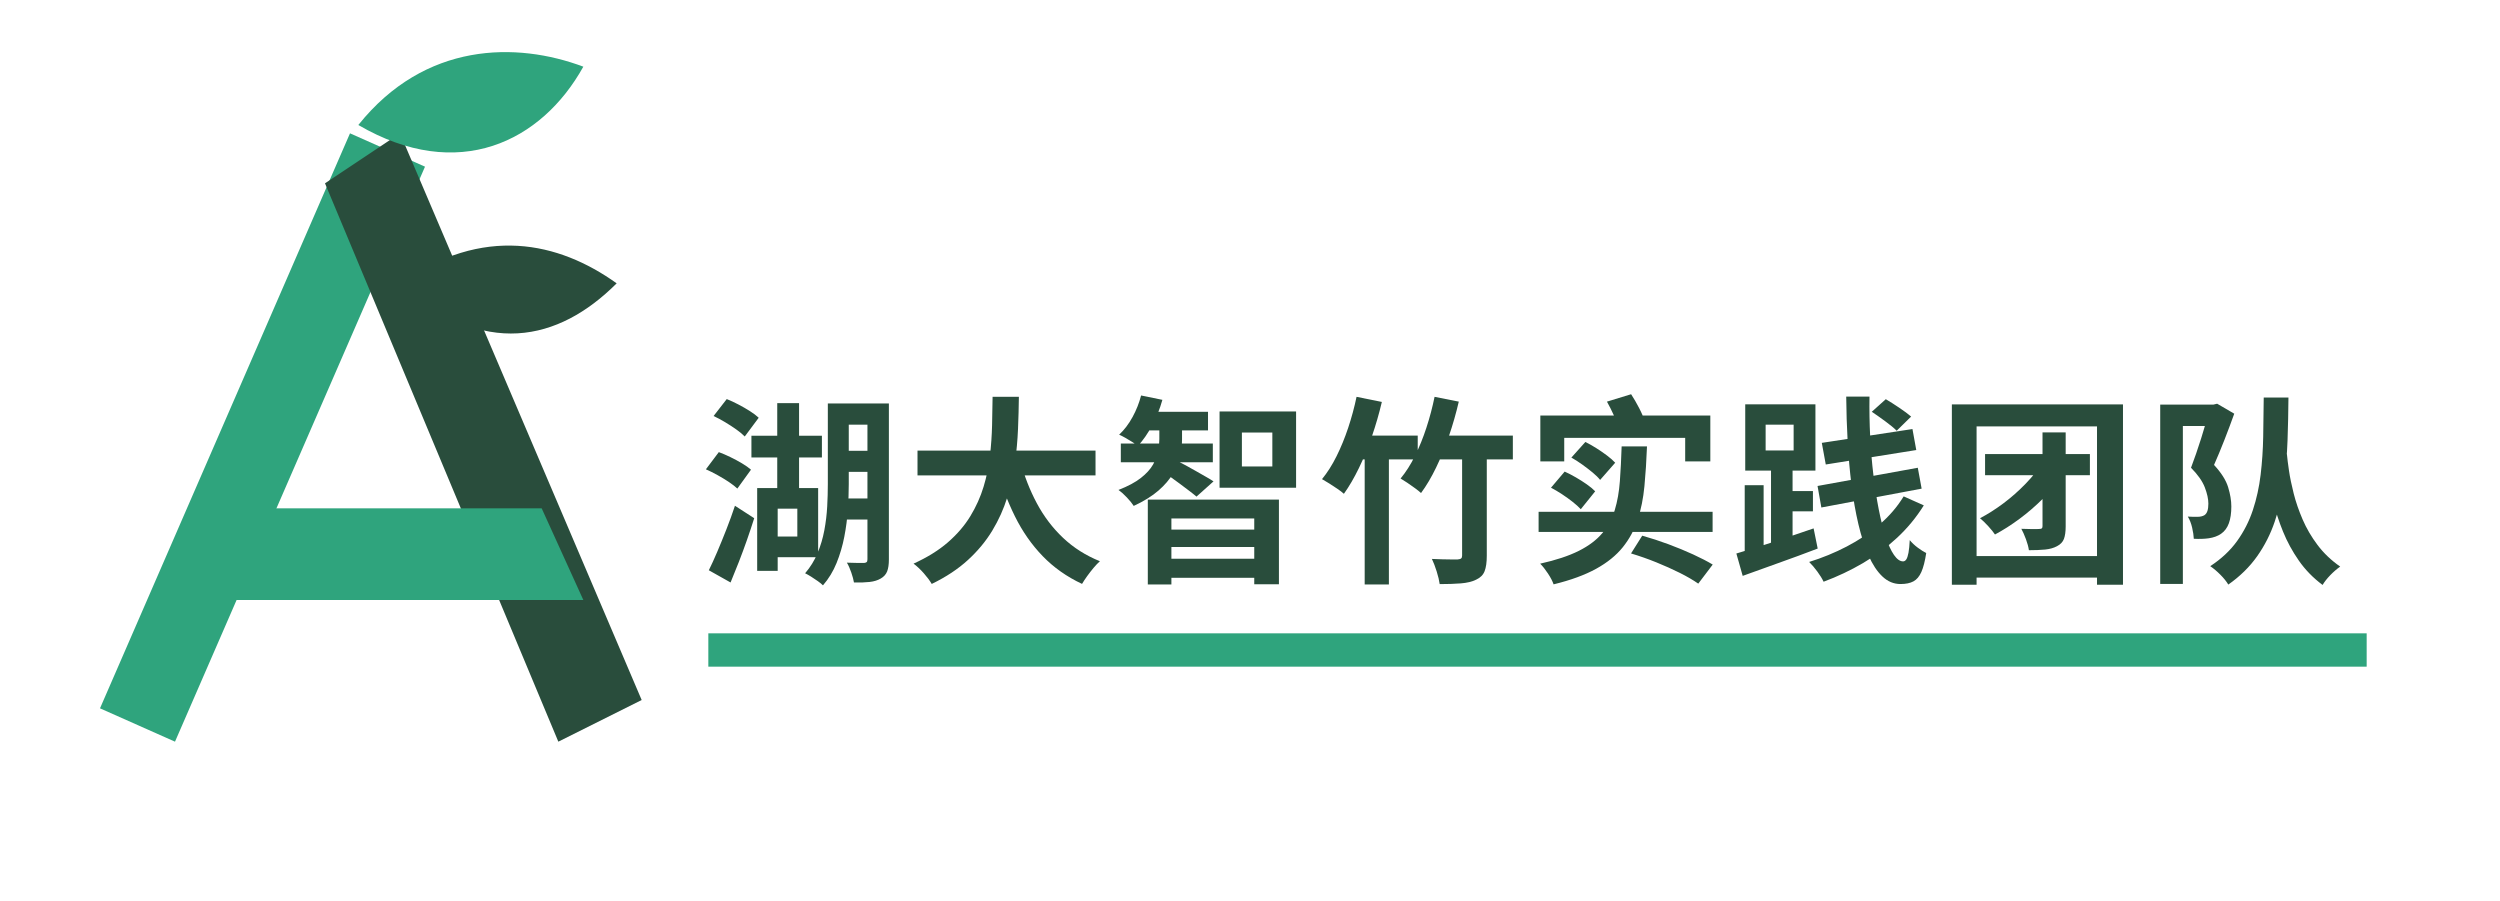
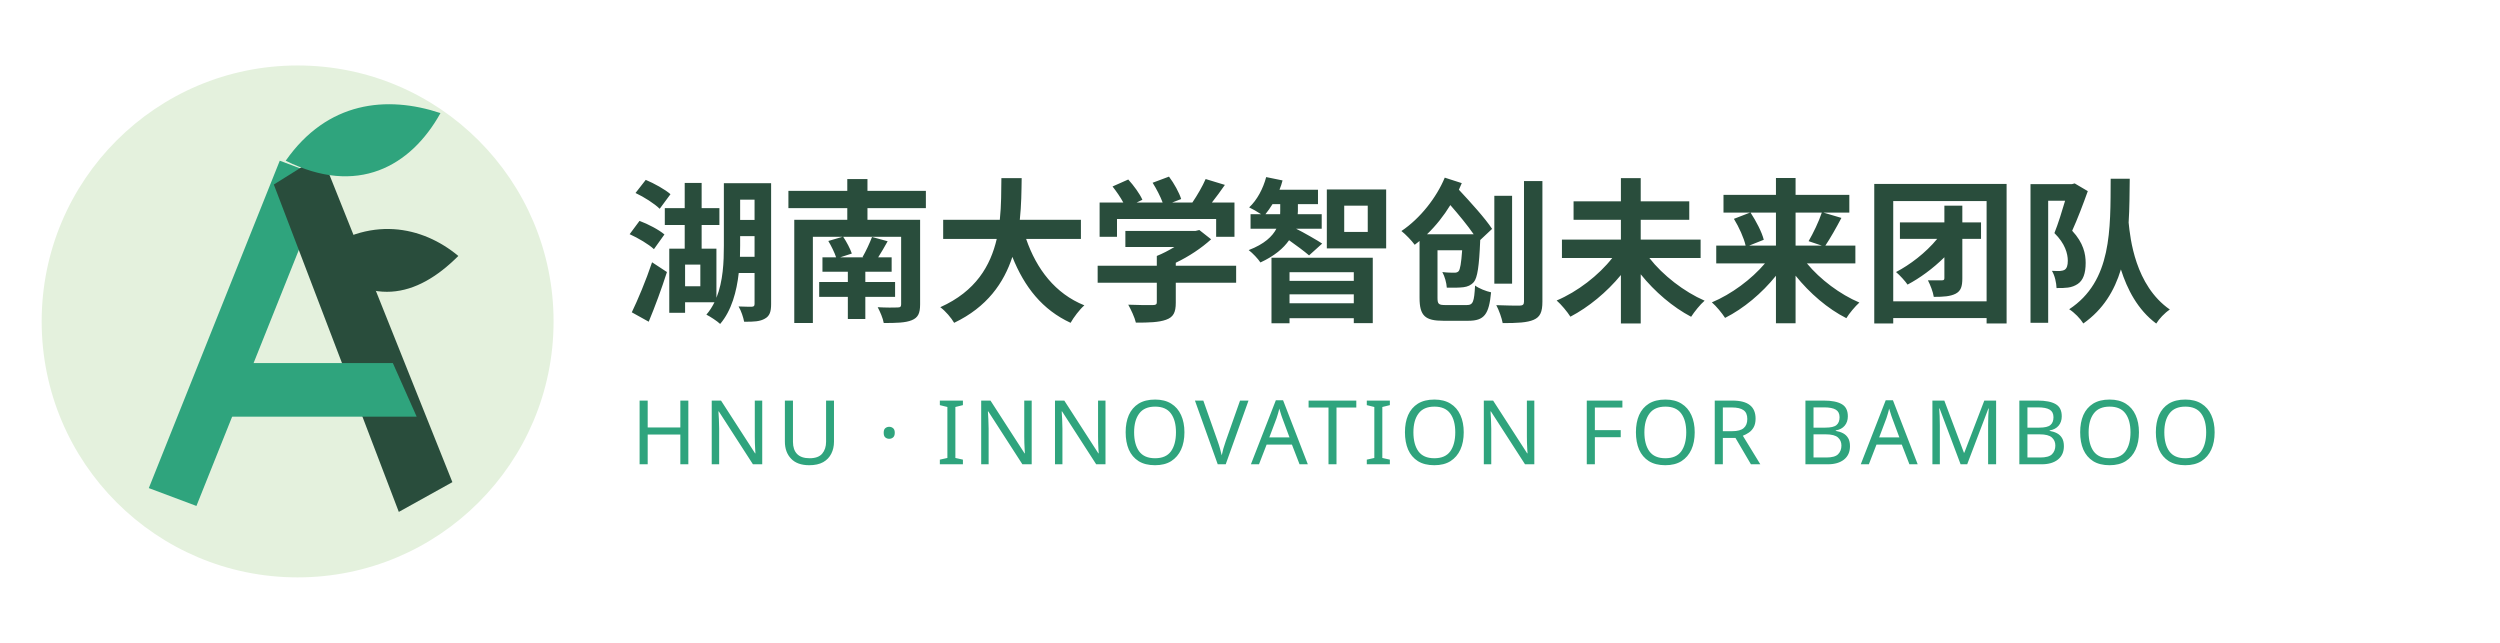
- <svg xmlns="http://www.w3.org/2000/svg" width="300" height="108" viewBox="0 0 300 108" role="img" aria-labelledby="logo-title logo-desc">
+ <svg xmlns="http://www.w3.org/2000/svg" width="420" height="108" viewBox="0 0 420 108" role="img" aria-labelledby="logo-title logo-desc">
  <g aria-label="嫩绿色竹叶标志">
-     <path fill="#2FA47D" d="M12 85 42 16l9 4-30 69z" />
-     <path fill="#294D3C" d="m39 22 9-6 29 68-10 5z" />
-     <path fill="#2FA47D" d="M26 61h39l5 11H21z" />
-     <path fill="#2FA47D" d="M43 15c8-10 19-10 27-7-5 9-15 14-27 7Z" />
-     <path fill="#294D3C" d="M48 34c10-7 19-5 26 0-7 7-16 9-26 0Z" />
+     <circle cx="50" cy="54" r="43" fill="#E4F1DD" />
+     <path fill="#2FA47D" d="M25 82 47 27l8 3-22 55z" />
+     <path fill="#294D3C" d="m46 31 8-5 22 55-9 5z" />
+     <path fill="#2FA47D" d="M36 61h30l4 9H32z" />
+     <path fill="#2FA47D" d="M48 27c7-10 17-11 26-8-5 9-14 14-26 8Z" />
+     <path fill="#294D3C" d="M53 43c9-7 18-5 24 0-7 7-15 9-24 0Z" />
  </g>
-   <g fill="#294D3C" aria-label="湖大智竹实践团队">
-     <path d="M93.269 48.373H95.888V59.705H93.269ZM90.171 52.285H98.629V54.896H90.171ZM100.561 48.414H105.365V50.963H100.561ZM100.561 54.094H105.458V56.625H100.561ZM100.561 59.816H105.458V62.347H100.561ZM90.861 58.564H93.322V68.504H90.861ZM92.143 58.564H98.177V66.862H92.143V64.388H95.679V61.043H92.143ZM99.34 48.414H101.852V58.086Q101.852 59.513 101.744 61.137Q101.636 62.762 101.318 64.405Q101.001 66.048 100.391 67.556Q99.78 69.063 98.756 70.242Q98.54 70.02 98.144 69.739Q97.749 69.459 97.332 69.197Q96.915 68.935 96.613 68.793Q97.557 67.695 98.106 66.376Q98.655 65.057 98.92 63.638Q99.185 62.219 99.263 60.795Q99.34 59.371 99.34 58.086ZM104.093 48.414H106.666V67.151Q106.666 68.019 106.461 68.559Q106.255 69.098 105.689 69.424Q105.142 69.745 104.363 69.834Q103.584 69.924 102.476 69.9Q102.396 69.405 102.152 68.696Q101.909 67.987 101.626 67.519Q102.289 67.543 102.878 67.552Q103.466 67.562 103.688 67.556Q103.914 67.532 104.003 67.446Q104.093 67.359 104.093 67.114ZM85.63 49.923 87.209 47.889Q87.868 48.151 88.597 48.532Q89.327 48.913 89.981 49.327Q90.636 49.742 91.044 50.131L89.371 52.378Q88.987 51.984 88.361 51.539Q87.734 51.093 87.011 50.66Q86.289 50.227 85.63 49.923ZM84.708 56.317 86.258 54.254Q86.932 54.505 87.656 54.857Q88.38 55.208 89.043 55.603Q89.705 55.998 90.119 56.363L88.48 58.629Q88.099 58.264 87.462 57.838Q86.825 57.413 86.101 57.012Q85.377 56.611 84.708 56.317ZM85.059 68.431Q85.531 67.481 86.071 66.213Q86.611 64.945 87.169 63.52Q87.728 62.095 88.194 60.691L90.506 62.185Q90.101 63.465 89.635 64.799Q89.168 66.132 88.666 67.421Q88.164 68.71 87.668 69.897Z" />
-     <path d="M110.101 54.071H131.463V57.051H110.101ZM122.419 55.271Q123.152 58.019 124.419 60.391Q125.685 62.762 127.569 64.543Q129.452 66.323 131.989 67.347Q131.631 67.663 131.226 68.148Q130.821 68.633 130.453 69.143Q130.086 69.654 129.845 70.068Q127.098 68.78 125.118 66.73Q123.138 64.681 121.792 61.962Q120.445 59.243 119.52 55.95ZM119.111 47.617H122.265Q122.246 49.443 122.162 51.471Q122.078 53.5 121.79 55.584Q121.502 57.669 120.861 59.722Q120.22 61.775 119.078 63.668Q117.937 65.561 116.157 67.194Q114.378 68.828 111.807 70.073Q111.468 69.485 110.86 68.796Q110.252 68.106 109.626 67.636Q112.079 66.526 113.744 65.082Q115.409 63.637 116.442 61.939Q117.475 60.241 118.029 58.411Q118.584 56.581 118.794 54.71Q119.005 52.84 119.049 51.04Q119.093 49.24 119.111 47.617Z" />
-     <path d="M137.737 59.949H153.471V70.113H150.51V62.217H140.568V70.135H137.737ZM139.435 63.556H151.514V65.643H139.435ZM137.346 49.416H144.961V51.647H137.346ZM134.499 53.225H145.54V55.474H134.499ZM139.435 67.051H151.514V69.338H139.435ZM139.121 50.076H141.844V52.731Q141.844 53.64 141.61 54.687Q141.377 55.734 140.769 56.804Q140.161 57.873 139.015 58.869Q137.87 59.865 136.046 60.71Q135.769 60.272 135.231 59.702Q134.694 59.131 134.219 58.792Q135.919 58.131 136.904 57.356Q137.889 56.582 138.361 55.753Q138.833 54.924 138.977 54.134Q139.121 53.344 139.121 52.693ZM136.932 47.457 139.487 47.981Q139.039 49.594 138.252 51.059Q137.465 52.523 136.55 53.507Q136.297 53.309 135.886 53.047Q135.476 52.785 135.047 52.542Q134.618 52.299 134.298 52.163Q135.228 51.291 135.908 50.042Q136.588 48.793 136.932 47.457ZM141.375 55.373Q141.711 55.528 142.308 55.854Q142.905 56.18 143.568 56.56Q144.23 56.94 144.803 57.266Q145.376 57.593 145.621 57.766L143.579 59.593Q143.23 59.292 142.688 58.885Q142.145 58.479 141.554 58.031Q140.962 57.583 140.405 57.195Q139.848 56.807 139.432 56.535ZM149.027 51.904V55.975H152.681V51.904ZM146.347 49.374H155.53V58.53H146.347Z" />
-     <path d="M162.786 47.62 165.822 48.232Q165.326 50.339 164.625 52.372Q163.924 54.406 163.069 56.169Q162.214 57.932 161.268 59.257Q160.995 59.003 160.501 58.666Q160.006 58.329 159.503 58.011Q158.999 57.693 158.641 57.496Q159.598 56.331 160.384 54.751Q161.171 53.171 161.783 51.336Q162.394 49.5 162.786 47.62ZM162.557 52.269H170.127V55.124H161.13ZM172.149 47.62 175.054 48.195Q174.569 50.283 173.878 52.31Q173.188 54.336 172.338 56.096Q171.489 57.857 170.524 59.163Q170.27 58.928 169.813 58.591Q169.356 58.255 168.883 57.937Q168.41 57.619 168.07 57.421Q169.022 56.275 169.803 54.697Q170.585 53.12 171.176 51.303Q171.768 49.486 172.149 47.62ZM172.878 52.269H181.542V55.124H171.45ZM163.762 53.576H166.667V70.135H163.762ZM175.453 53.381H178.414V66.699Q178.414 67.869 178.153 68.542Q177.891 69.215 177.136 69.56Q176.409 69.918 175.31 70.005Q174.211 70.092 172.763 70.092Q172.677 69.456 172.406 68.585Q172.135 67.713 171.828 67.072Q172.467 67.096 173.096 67.117Q173.725 67.139 174.22 67.136Q174.714 67.134 174.912 67.134Q175.224 67.11 175.338 67.011Q175.453 66.912 175.453 66.662Z" />
-     <path d="M195.724 66.414 197.068 64.281Q198.631 64.72 200.211 65.307Q201.791 65.895 203.173 66.53Q204.556 67.165 205.526 67.748L203.792 70.036Q202.878 69.397 201.575 68.745Q200.273 68.094 198.77 67.485Q197.268 66.877 195.724 66.414ZM192.835 48.197 195.734 47.307Q196.22 48.051 196.696 48.967Q197.172 49.883 197.374 50.577L194.306 51.558Q194.141 50.896 193.712 49.947Q193.283 48.997 192.835 48.197ZM184.841 49.868H205.239V55.37H202.222V52.548H187.708V55.37H184.841ZM194.597 53.566H197.639Q197.543 56.125 197.333 58.328Q197.124 60.53 196.524 62.358Q195.924 64.186 194.735 65.667Q193.545 67.147 191.532 68.257Q189.518 69.367 186.432 70.122Q186.234 69.547 185.756 68.822Q185.278 68.096 184.821 67.639Q187.658 67.007 189.455 66.104Q191.252 65.202 192.277 63.978Q193.302 62.754 193.773 61.204Q194.243 59.654 194.384 57.748Q194.525 55.842 194.597 53.566ZM184.632 61.413H205.512V63.832H184.632ZM188.564 54.911 190.242 53.037Q190.877 53.347 191.551 53.773Q192.226 54.199 192.835 54.657Q193.445 55.114 193.824 55.527L192.014 57.59Q191.692 57.177 191.111 56.698Q190.529 56.22 189.864 55.741Q189.199 55.263 188.564 54.911ZM186.119 58.526 187.759 56.591Q188.404 56.882 189.102 57.285Q189.799 57.689 190.419 58.123Q191.039 58.558 191.423 58.958L189.694 61.106Q189.323 60.701 188.731 60.233Q188.139 59.766 187.451 59.312Q186.764 58.859 186.119 58.526Z" />
-     <path d="M211.876 50.958V54.058H215.236V50.958ZM209.428 48.521H217.852V56.476H209.428ZM212.522 55.528H215.108V66.255H212.522ZM209.366 58.222H211.635V66.961H209.366ZM208.364 66.421Q209.527 66.082 211.052 65.603Q212.576 65.124 214.269 64.554Q215.961 63.984 217.634 63.408L218.123 65.826Q215.821 66.707 213.429 67.557Q211.036 68.407 209.123 69.106ZM213.655 58.925H217.552V61.362H213.655ZM218.617 53.144 229.495 51.485 229.952 54.005 219.093 55.739ZM218.105 58.317 230.135 56.131 230.597 58.638 218.562 60.899ZM221.546 47.593H224.338Q224.301 50.023 224.422 52.414Q224.543 54.805 224.811 57.018Q225.079 59.231 225.447 61.115Q225.814 62.999 226.275 64.404Q226.736 65.808 227.274 66.587Q227.812 67.366 228.37 67.366Q228.596 67.366 228.755 67.129Q228.913 66.892 229.017 66.336Q229.121 65.78 229.169 64.815Q229.57 65.304 230.139 65.725Q230.708 66.146 231.146 66.363Q230.924 67.825 230.564 68.636Q230.203 69.447 229.611 69.765Q229.018 70.084 228.06 70.084Q226.847 70.084 225.892 69.18Q224.937 68.275 224.227 66.666Q223.516 65.058 223.009 62.909Q222.503 60.76 222.185 58.238Q221.868 55.717 221.719 53.012Q221.57 50.307 221.546 47.593ZM224.615 49.413 226.296 47.903Q227.034 48.338 227.925 48.94Q228.817 49.541 229.334 49.989L227.602 51.688Q227.104 51.192 226.228 50.551Q225.353 49.909 224.615 49.413ZM228.44 59.565 230.856 60.645Q229.519 62.794 227.659 64.525Q225.799 66.256 223.565 67.566Q221.331 68.877 218.832 69.807Q218.573 69.257 218.085 68.593Q217.598 67.928 217.098 67.434Q219.46 66.701 221.614 65.579Q223.769 64.457 225.532 62.95Q227.296 61.442 228.44 59.565Z" />
-     <path d="M234.224 48.526H254.758V70.167H251.641V51.169H237.19V70.167H234.224ZM235.926 66.727H253.48V69.314H235.926ZM238.208 54.49H250.788V57.021H238.208ZM245.102 51.885H247.881V63.161Q247.881 64.117 247.672 64.67Q247.462 65.223 246.84 65.544Q246.247 65.864 245.42 65.945Q244.593 66.025 243.468 66.025Q243.388 65.45 243.117 64.715Q242.845 63.98 242.562 63.457Q243.228 63.481 243.85 63.49Q244.473 63.499 244.713 63.475Q244.939 63.475 245.021 63.401Q245.102 63.326 245.102 63.129ZM245.303 55.213 247.627 56.865Q246.577 58.412 245.202 59.787Q243.828 61.163 242.331 62.269Q240.834 63.375 239.397 64.14Q239.138 63.744 238.601 63.154Q238.064 62.563 237.601 62.186Q238.977 61.47 240.396 60.41Q241.815 59.351 243.1 58.022Q244.385 56.693 245.303 55.213Z" />
-     <path d="M259.226 48.55H265.696V51.118H261.944V70.073H259.226ZM265.082 48.55H265.619L266.057 48.446L268.11 49.643Q267.571 51.153 266.929 52.794Q266.286 54.436 265.684 55.793Q266.995 57.208 267.377 58.468Q267.76 59.728 267.76 60.778Q267.76 61.976 267.465 62.792Q267.17 63.607 266.532 64.05Q265.931 64.469 265.029 64.597Q264.246 64.706 263.256 64.653Q263.232 64.084 263.057 63.318Q262.882 62.552 262.537 61.991Q262.915 62.015 263.21 62.018Q263.504 62.021 263.752 62.015Q264.199 62.01 264.517 61.831Q264.778 61.666 264.891 61.314Q265.004 60.961 265.004 60.441Q265.004 59.594 264.574 58.48Q264.144 57.366 262.921 56.132Q263.216 55.348 263.535 54.431Q263.853 53.513 264.148 52.573Q264.442 51.632 264.679 50.808Q264.917 49.984 265.082 49.411ZM271.647 47.708H274.614Q274.595 50.274 274.504 52.85Q274.413 55.425 274.068 57.89Q273.723 60.354 272.969 62.588Q272.216 64.823 270.863 66.744Q269.509 68.664 267.397 70.15Q267.058 69.581 266.447 68.968Q265.837 68.354 265.23 67.94Q267.224 66.633 268.451 64.926Q269.677 63.22 270.344 61.208Q271.01 59.196 271.275 56.974Q271.541 54.752 271.584 52.411Q271.628 50.071 271.647 47.708ZM274.43 54.503Q274.494 55.229 274.676 56.465Q274.858 57.701 275.241 59.216Q275.623 60.732 276.312 62.332Q277.001 63.932 278.105 65.4Q279.209 66.868 280.822 67.991Q280.21 68.424 279.63 69.024Q279.05 69.624 278.711 70.194Q277.017 68.934 275.857 67.268Q274.697 65.602 273.959 63.779Q273.221 61.956 272.794 60.205Q272.368 58.454 272.157 57.023Q271.947 55.592 271.816 54.743Z" />
-   </g>
-   <path fill="#2FA47D" d="M85 76h199v4H85z" />
+   <text x="105" y="52" fill="#294D3C" font-family="Microsoft YaHei UI, Noto Sans CJK SC, sans-serif" font-size="26" font-weight="700">湖南大学智创未来团队</text>
+   <text x="106" y="78" fill="#2FA47D" font-family="Segoe UI, sans-serif" font-size="15" letter-spacing="1">HNU · INNOVATION FOR BAMBOO</text>
</svg>
